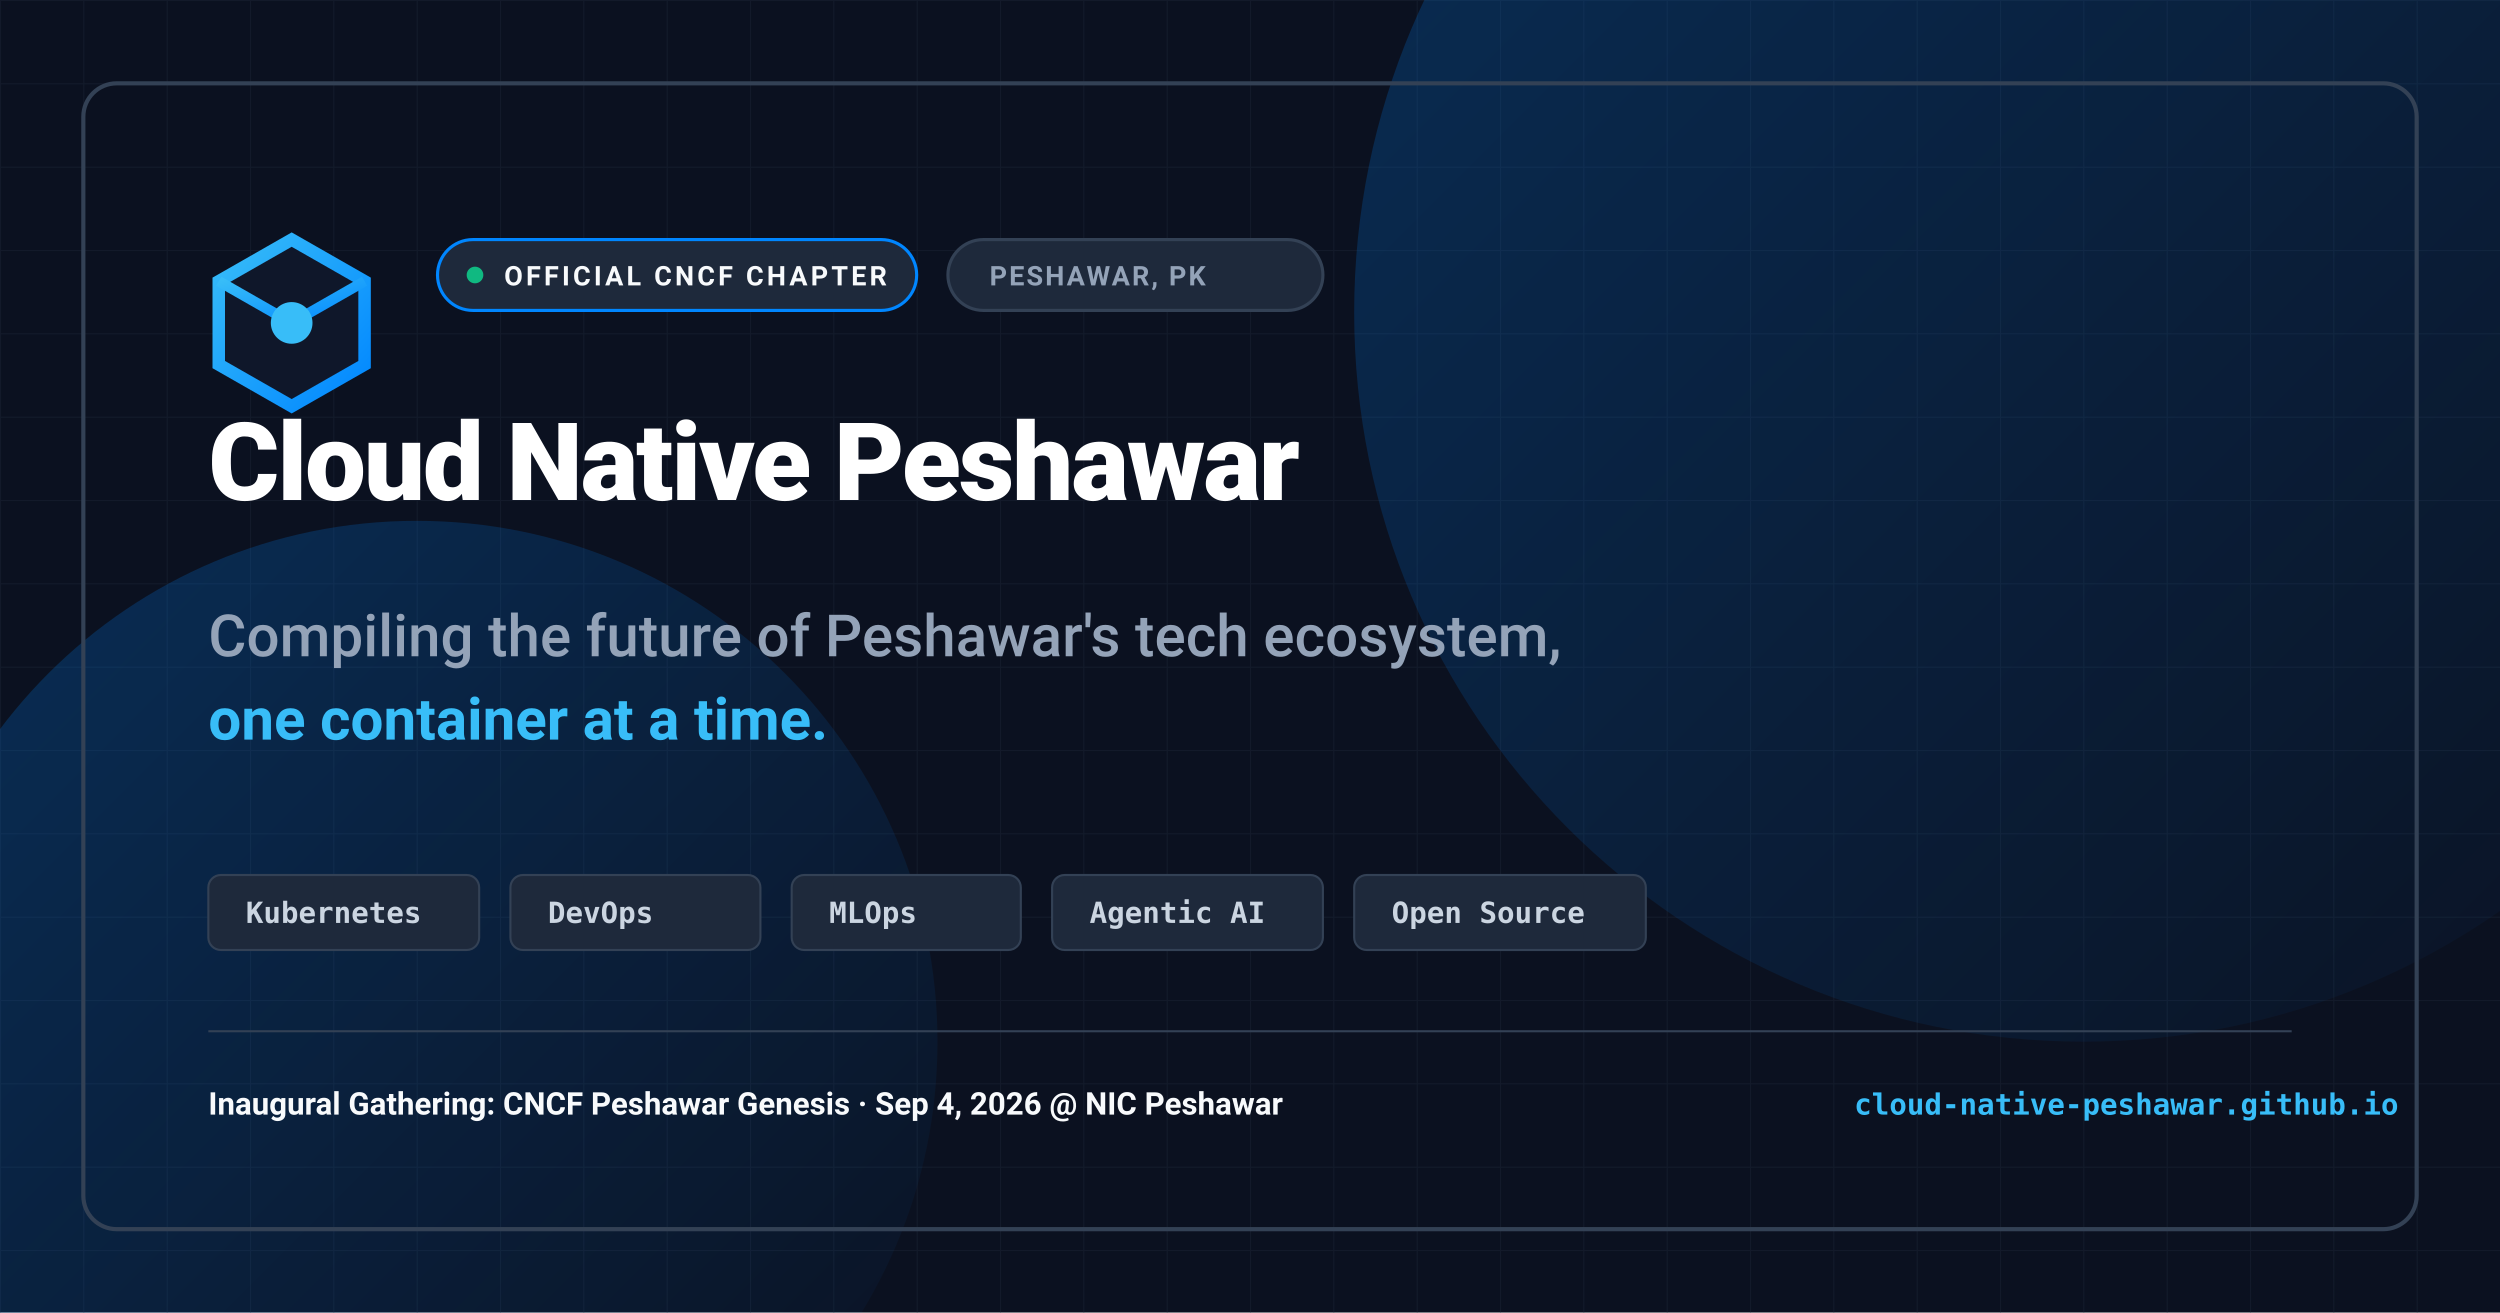
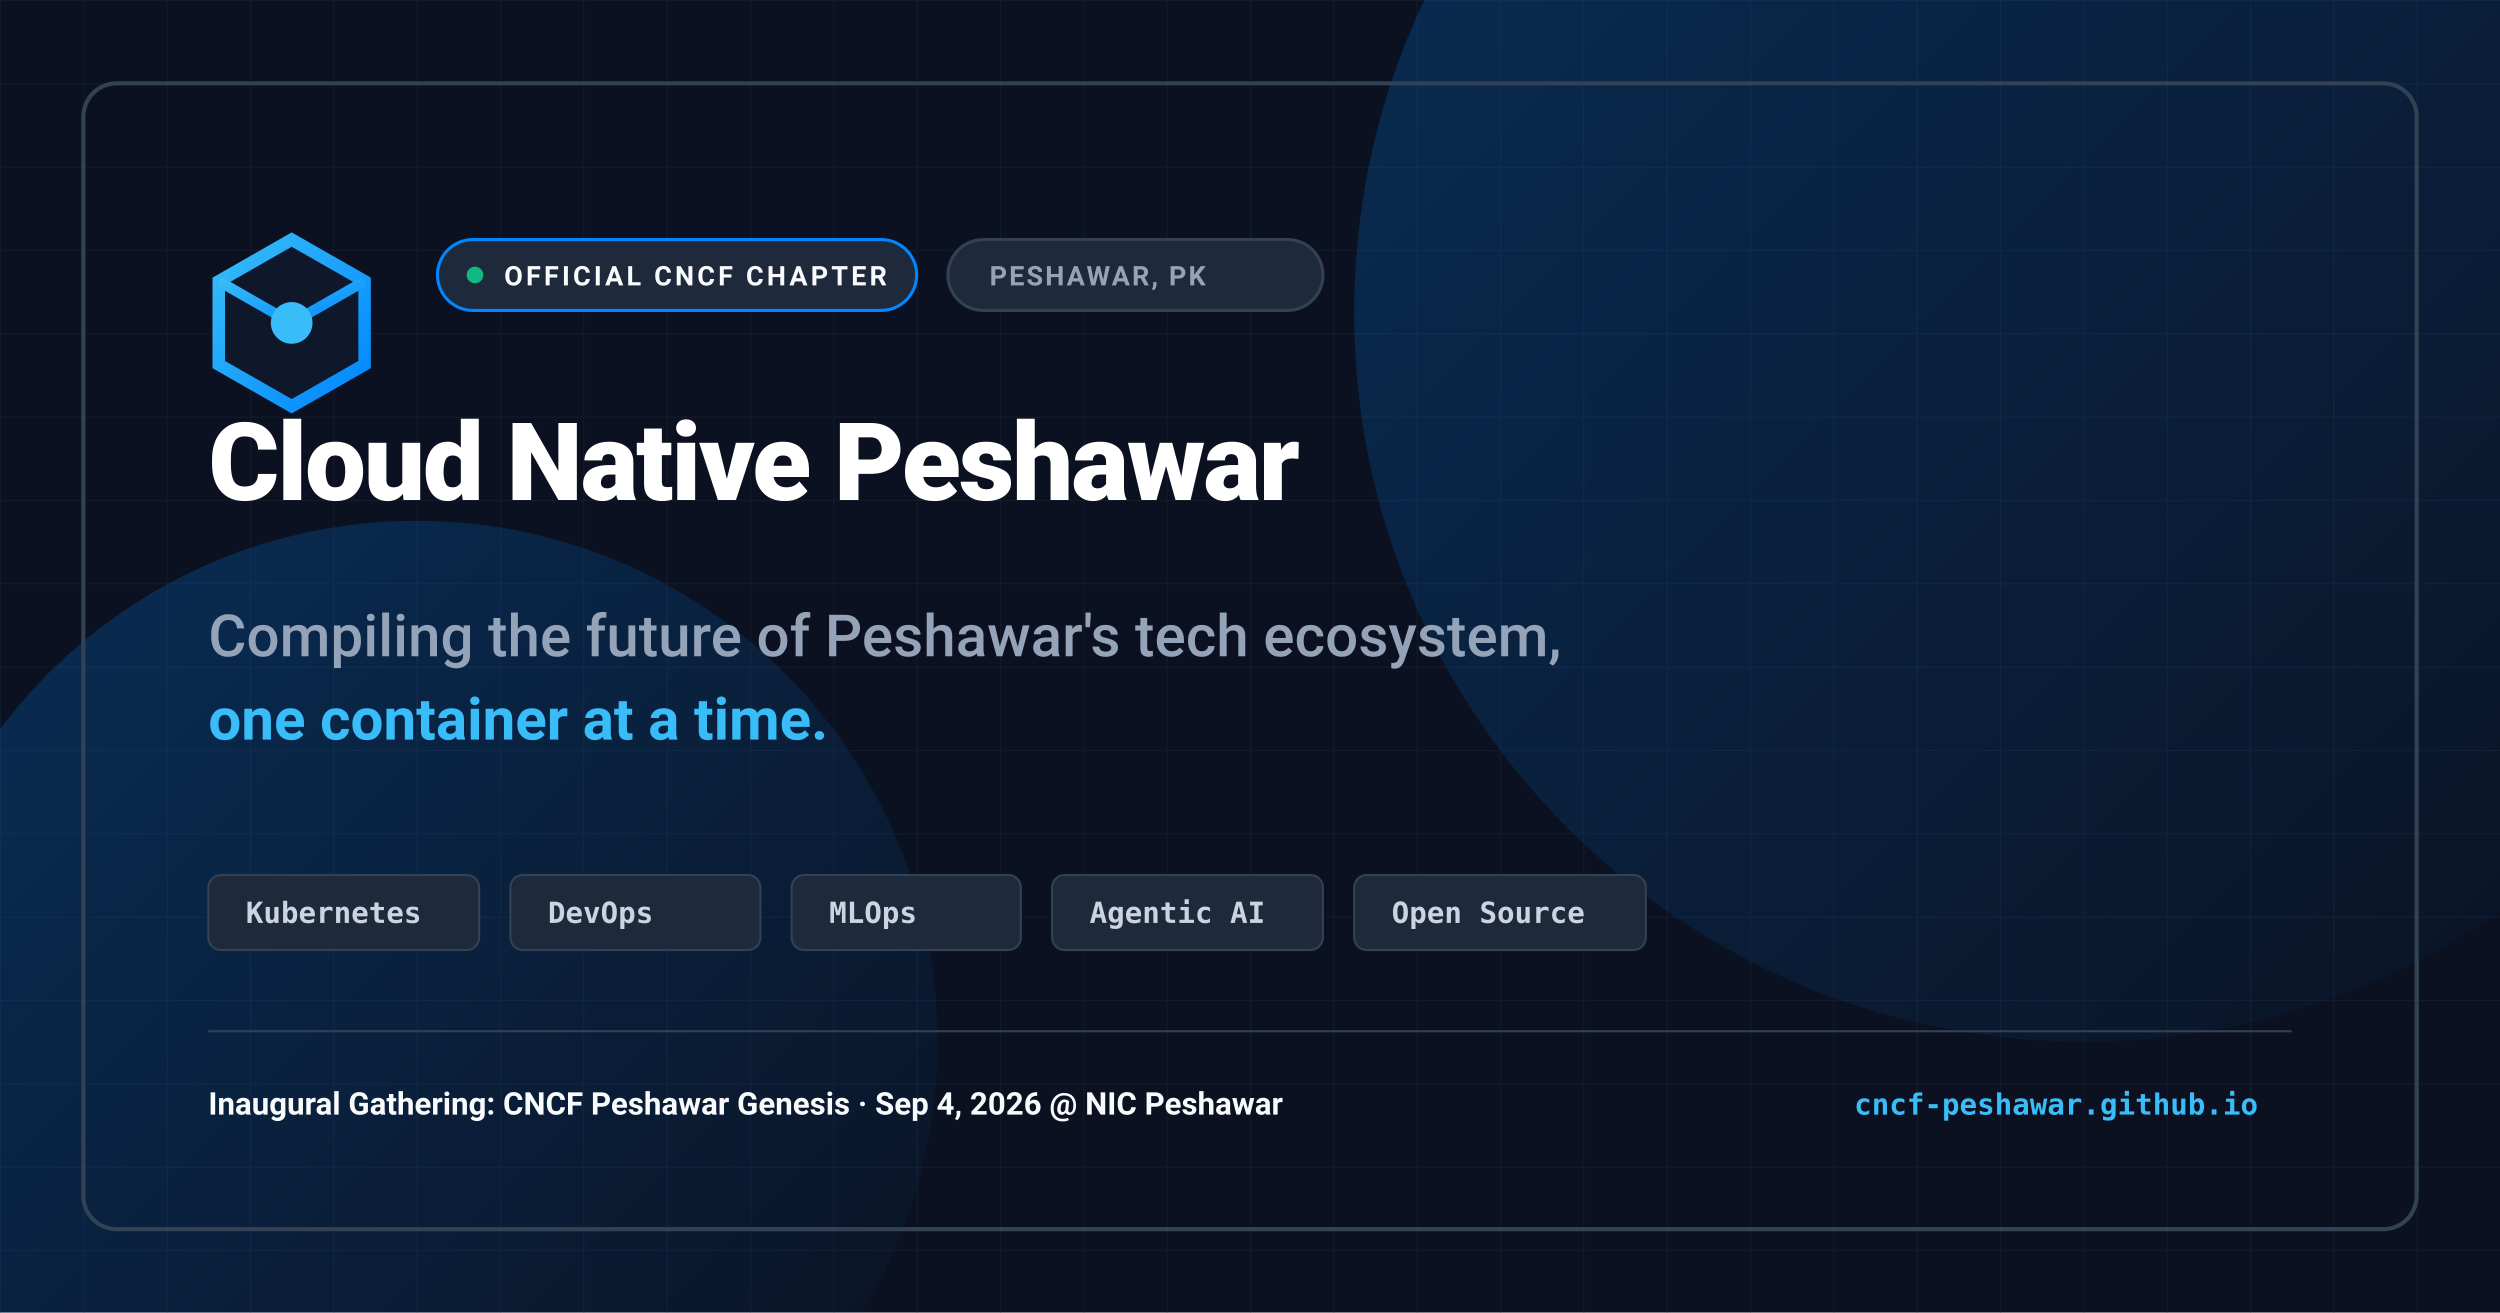
<svg xmlns="http://www.w3.org/2000/svg" width="1200" height="630" viewBox="0 0 1200 630" fill="none">
  <rect width="1200" height="630" fill="#0B1120" />
  <defs>
    <pattern id="grid" width="40" height="40" patternUnits="userSpaceOnUse">
      <path d="M 40 0 L 0 0 0 40" fill="none" stroke="#1E293B" stroke-width="1" stroke-opacity="0.4" />
    </pattern>
    <linearGradient id="blue-glow" x1="0%" y1="0%" x2="100%" y2="100%">
      <stop offset="0%" stop-color="#0086FF" stop-opacity="0.25" />
      <stop offset="100%" stop-color="#0086FF" stop-opacity="0" />
    </linearGradient>
    <linearGradient id="accent-grad" x1="0%" y1="0%" x2="100%" y2="100%">
      <stop offset="0%" stop-color="#38BDF8" />
      <stop offset="100%" stop-color="#0086FF" />
    </linearGradient>
  </defs>
  <rect width="1200" height="630" fill="url(#grid)" />
  <circle cx="1000" cy="150" r="350" fill="url(#blue-glow)" />
  <circle cx="200" cy="500" r="250" fill="url(#blue-glow)" />
  <rect x="40" y="40" width="1120" height="550" rx="16" stroke="#334155" stroke-width="2" />
  <g transform="translate(100, 110)">
    <path d="M40 5 L75 25 V65 L40 85 L5 65 V25 Z" stroke="url(#accent-grad)" stroke-width="6" fill="#0F172A" />
    <path d="M40 85 V45" stroke="url(#accent-grad)" stroke-width="5" />
    <path d="M75 25 L40 45 L5 25" stroke="url(#accent-grad)" stroke-width="5" />
    <circle cx="40" cy="45" r="10" fill="#38BDF8" />
  </g>
  <rect x="210" y="115" width="230" height="34" rx="17" fill="#1E293B" stroke="#0086FF" stroke-width="1.5" />
  <circle cx="228" cy="132" r="4" fill="#10B981" />
  <text x="242" y="137" font-family="-apple-system, BlinkMacSystemFont, 'Segoe UI', Roboto, sans-serif" font-size="13" font-weight="700" fill="#F8FAFC" letter-spacing="1.5">OFFICIAL CNCF CHAPTER</text>
  <rect x="455" y="115" width="180" height="34" rx="17" fill="#1E293B" stroke="#334155" stroke-width="1.5" />
  <text x="475" y="137" font-family="-apple-system, BlinkMacSystemFont, 'Segoe UI', Roboto, sans-serif" font-size="13" font-weight="600" fill="#94A3B8" letter-spacing="1">PESHAWAR, PK</text>
  <text x="100" y="240" font-family="-apple-system, BlinkMacSystemFont, 'Segoe UI', Roboto, sans-serif" font-size="52" font-weight="800" fill="#FFFFFF" letter-spacing="-1">
    Cloud Native Peshawar
  </text>
  <text x="100" y="315" font-family="-apple-system, BlinkMacSystemFont, 'Segoe UI', Roboto, sans-serif" font-size="28" font-weight="500" fill="#94A3B8">
    Compiling the future of Peshawar's tech ecosystem,
  </text>
  <text x="100" y="355" font-family="-apple-system, BlinkMacSystemFont, 'Segoe UI', Roboto, sans-serif" font-size="28" font-weight="700" fill="#38BDF8">
    one container at a time.
  </text>
  <g transform="translate(100, 420)">
    <rect x="0" y="0" width="130" height="36" rx="6" fill="#1E293B" stroke="#334155" stroke-width="1" />
    <text x="18" y="23" font-family="monospace" font-size="14" font-weight="600" fill="#CBD5E1">Kubernetes</text>
    <rect x="145" y="0" width="120" height="36" rx="6" fill="#1E293B" stroke="#334155" stroke-width="1" />
    <text x="163" y="23" font-family="monospace" font-size="14" font-weight="600" fill="#CBD5E1">DevOps</text>
    <rect x="280" y="0" width="110" height="36" rx="6" fill="#1E293B" stroke="#334155" stroke-width="1" />
    <text x="298" y="23" font-family="monospace" font-size="14" font-weight="600" fill="#CBD5E1">MLOps</text>
    <rect x="405" y="0" width="130" height="36" rx="6" fill="#1E293B" stroke="#334155" stroke-width="1" />
    <text x="423" y="23" font-family="monospace" font-size="14" font-weight="600" fill="#CBD5E1">Agentic AI</text>
    <rect x="550" y="0" width="140" height="36" rx="6" fill="#1E293B" stroke="#334155" stroke-width="1" />
    <text x="568" y="23" font-family="monospace" font-size="14" font-weight="600" fill="#CBD5E1">Open Source</text>
  </g>
  <line x1="100" y1="495" x2="1100" y2="495" stroke="#334155" stroke-width="1" />
  <text x="100" y="535" font-family="-apple-system, BlinkMacSystemFont, 'Segoe UI', Roboto, sans-serif" font-size="15" font-weight="600" fill="#F8FAFC">
    Inaugural Gathering: CNCF Peshawar Genesis · Sep 4, 2026 @ NIC Peshawar
  </text>
  <text x="890" y="535" font-family="monospace" font-size="14" font-weight="600" fill="#38BDF8">
-     cloud-native-peshawar.github.io
+     cncf-peshawar.github.io
  </text>
</svg>
